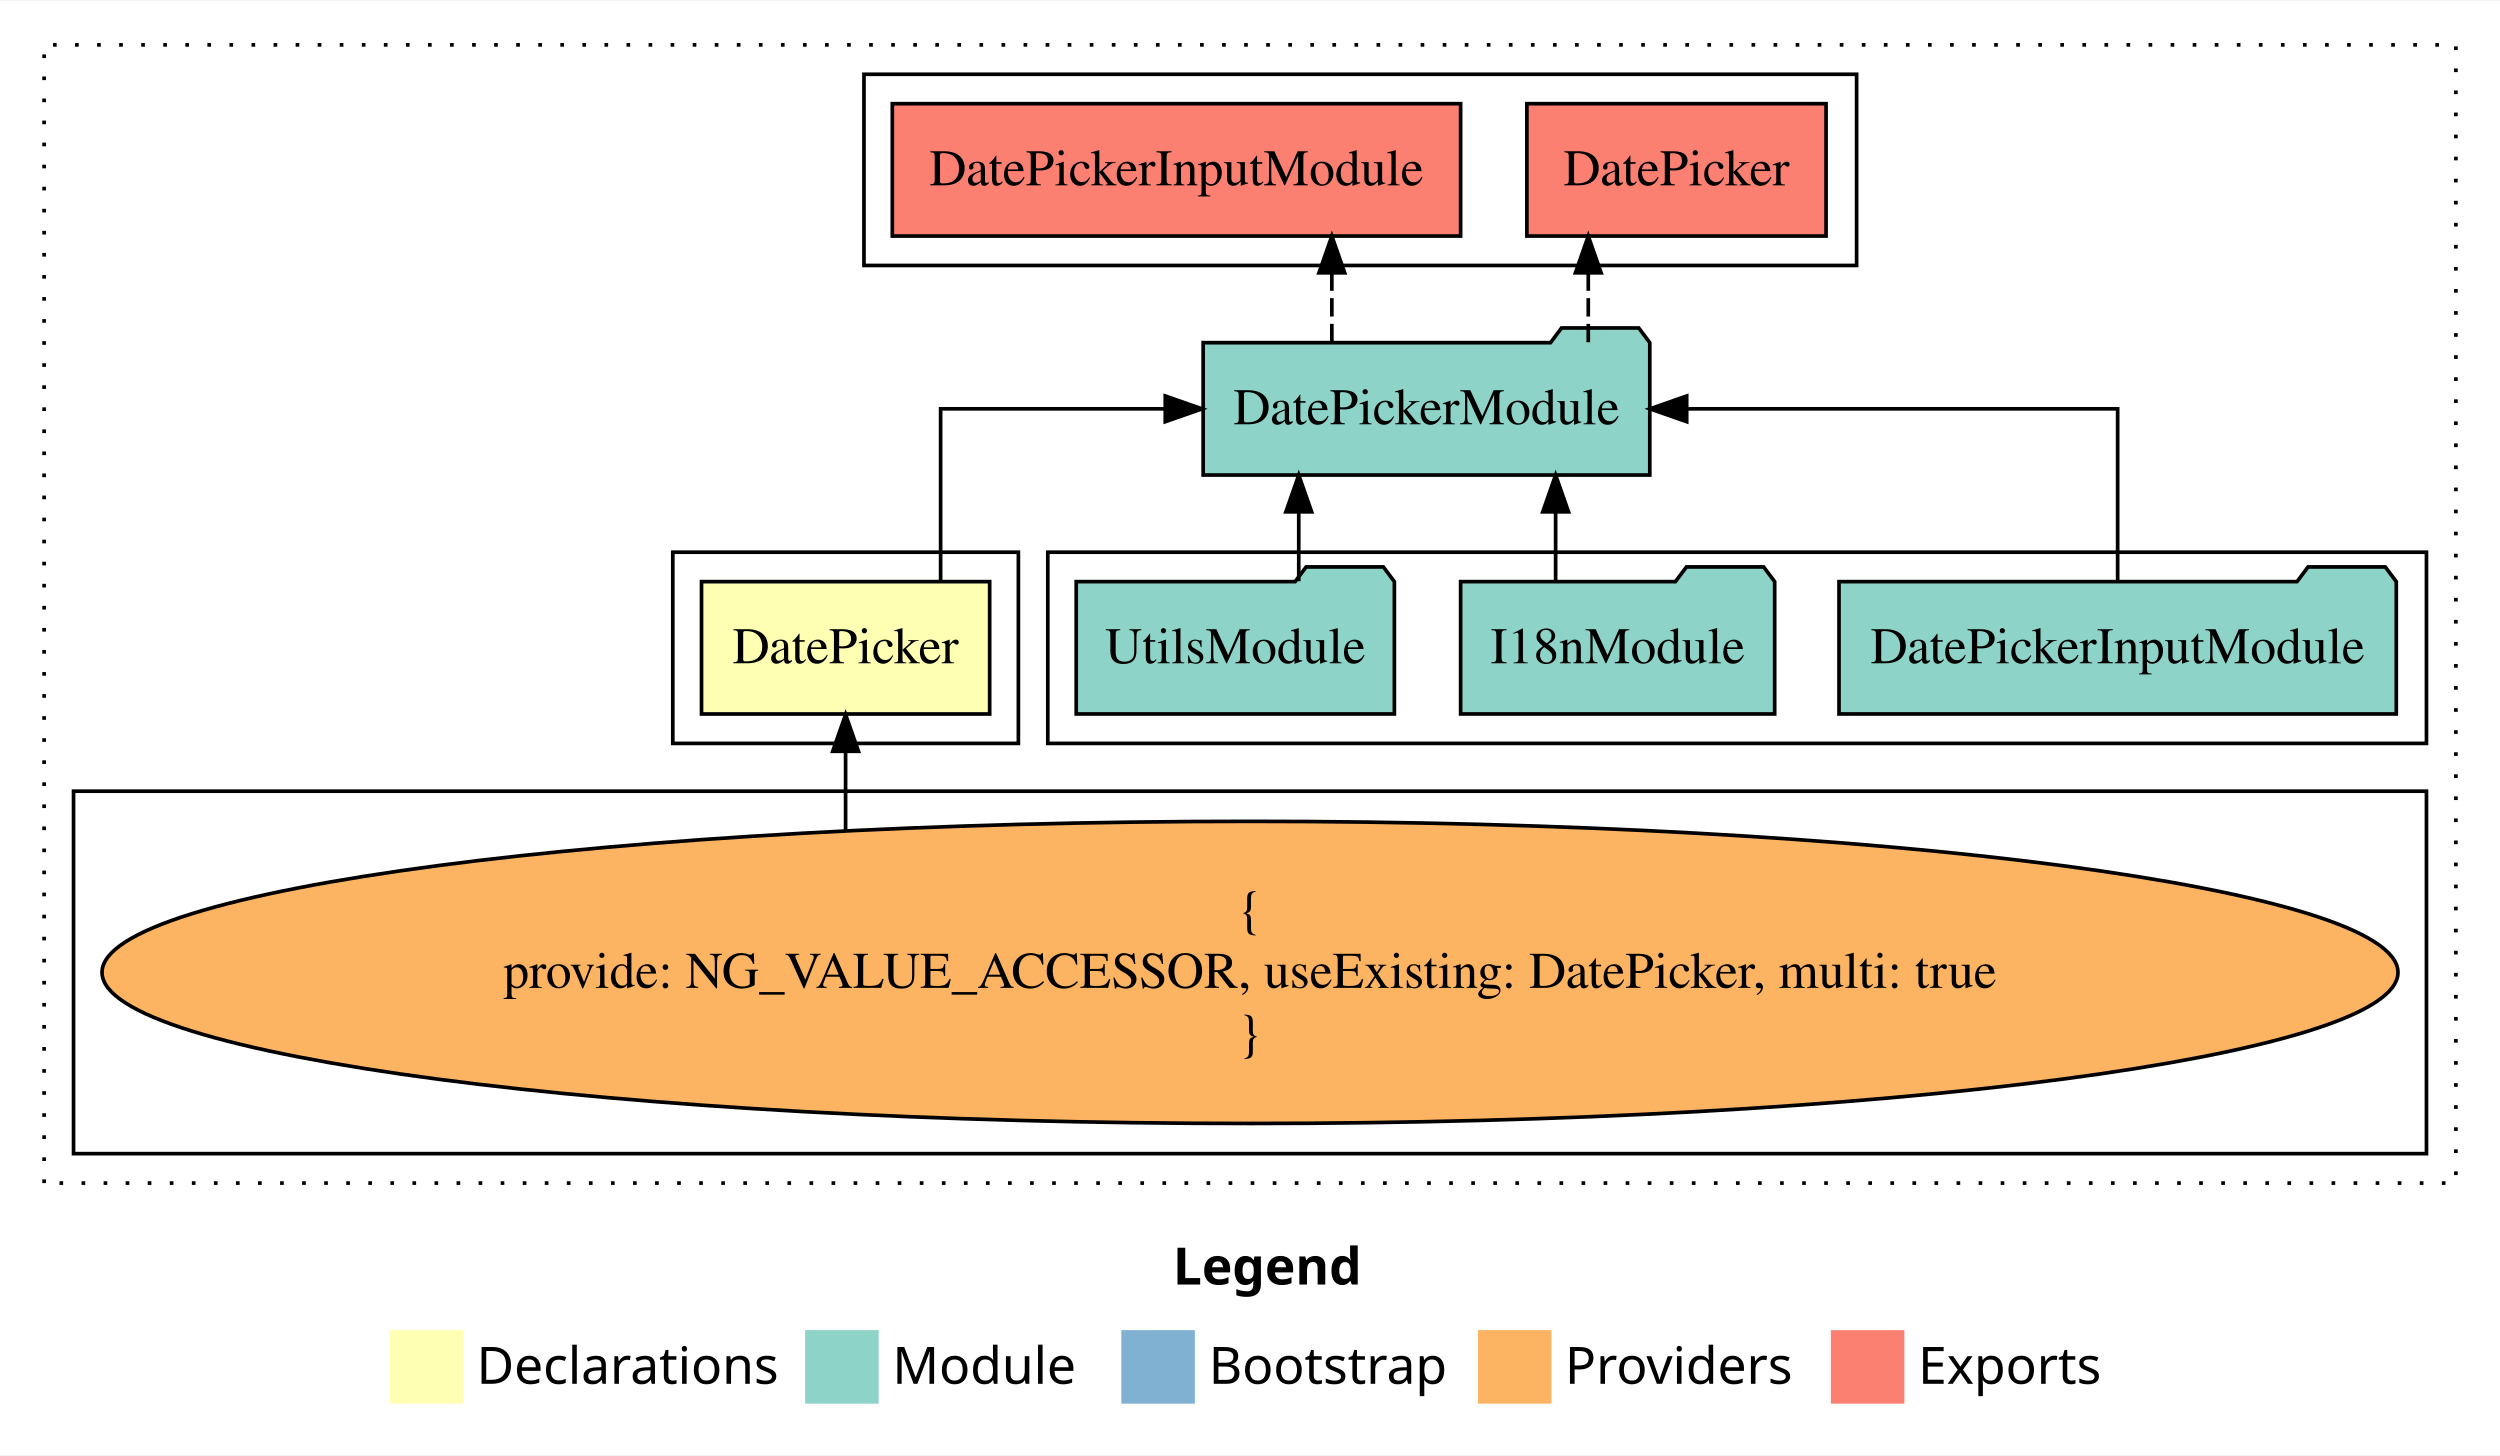
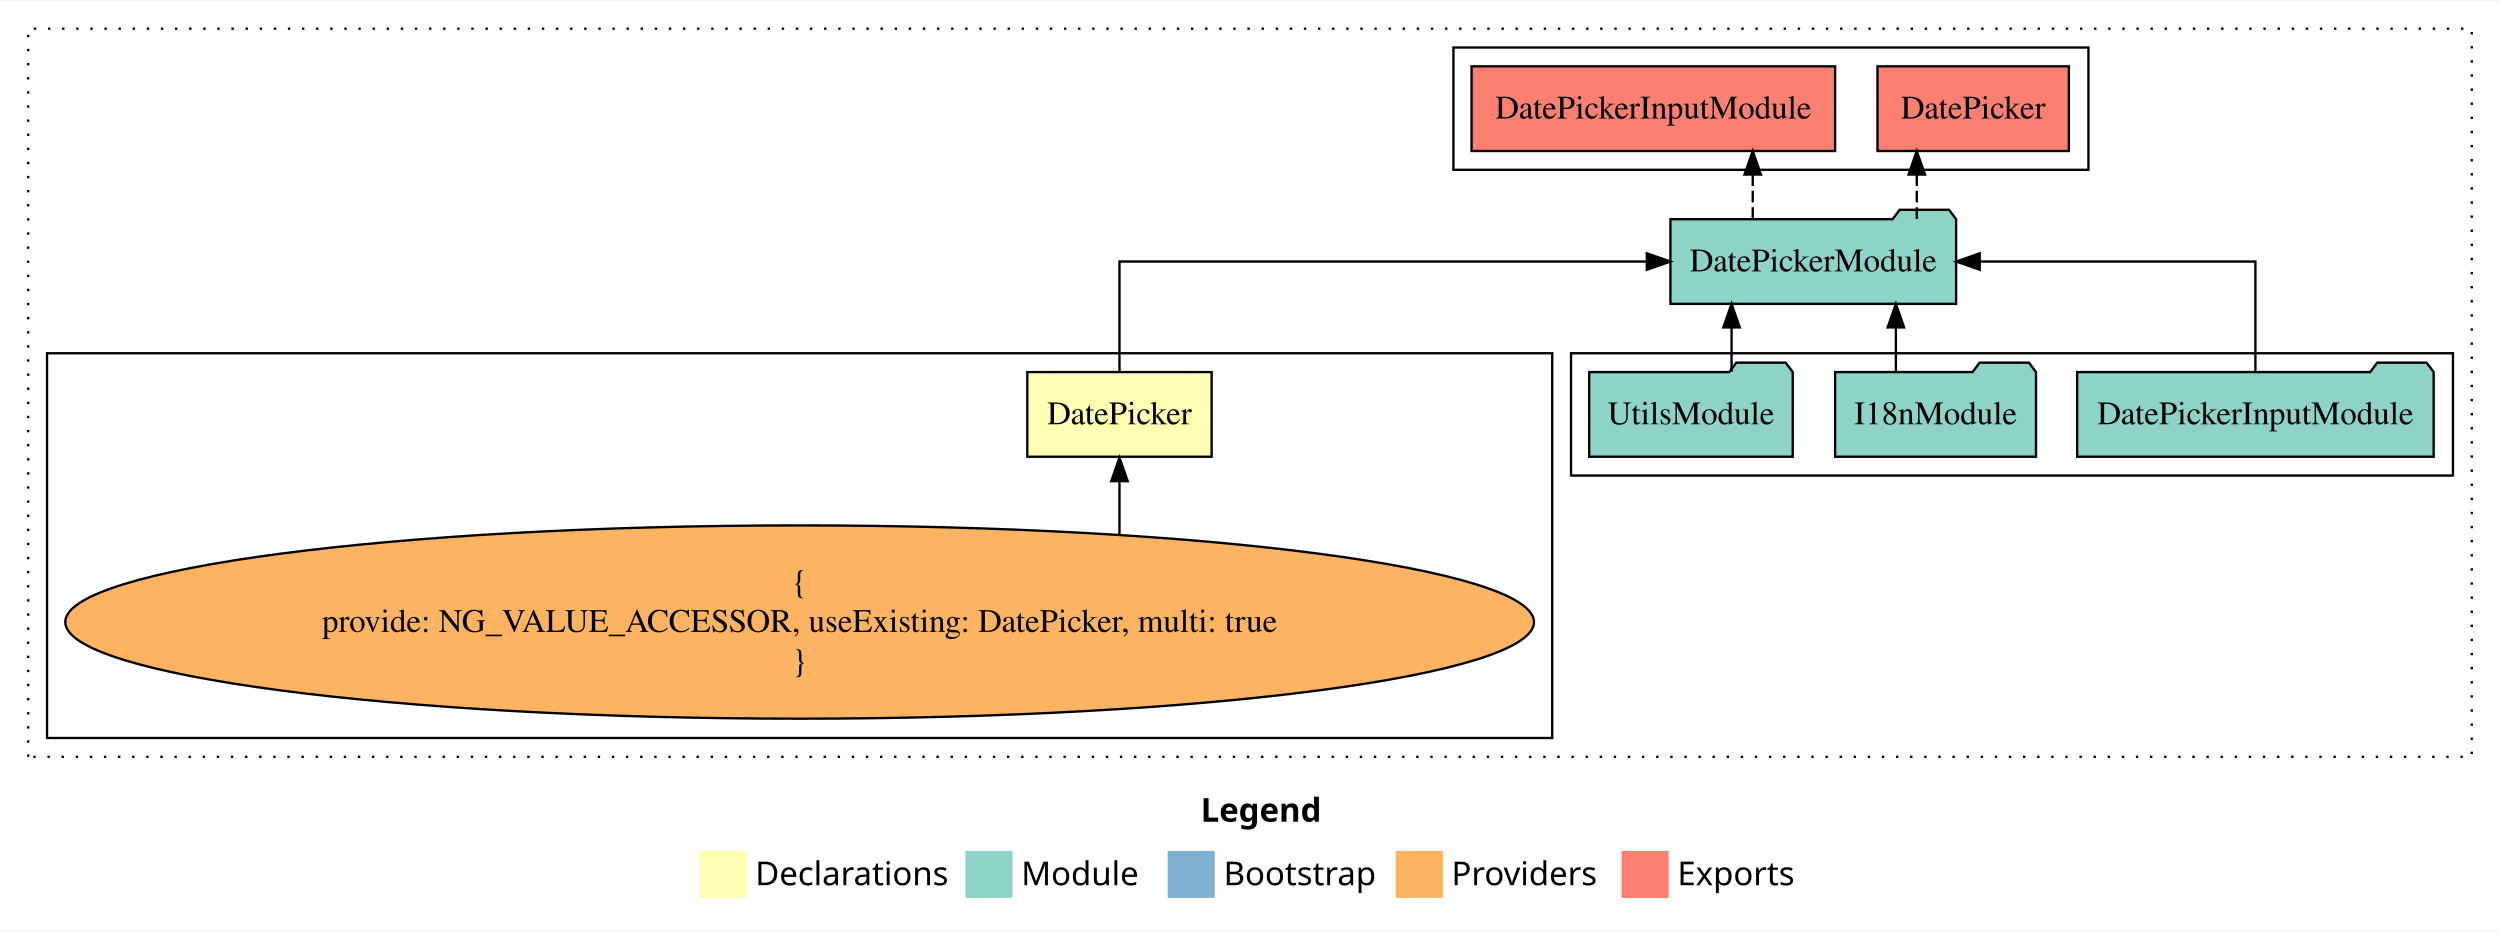
- <svg xmlns="http://www.w3.org/2000/svg" width="680pt" height="396pt" viewBox="0.00 0.00 680.00 395.59">
+ <svg xmlns="http://www.w3.org/2000/svg" width="1063pt" height="396pt" viewBox="0.00 0.00 1063.00 395.59">
  <g id="graph0" class="graph" transform="scale(1 1) rotate(0) translate(4 391.59)">
-     <polygon fill="white" stroke="transparent" points="-4,4 -4,-391.59 676,-391.59 676,4 -4,4" />
-     <text text-anchor="start" x="315.01" y="-42.4" font-family="Times-12" font-weight="bold" font-size="14.00">Legend</text>
-     <polygon fill="#ffffb3" stroke="transparent" points="102,-10 102,-30 122,-30 122,-10 102,-10" />
-     <text text-anchor="start" x="125.63" y="-15.4" font-family="Times-12" font-size="14.00">  Declarations</text>
-     <polygon fill="#8dd3c7" stroke="transparent" points="215,-10 215,-30 235,-30 235,-10 215,-10" />
-     <text text-anchor="start" x="238.73" y="-15.4" font-family="Times-12" font-size="14.00">  Module</text>
-     <polygon fill="#80b1d3" stroke="transparent" points="301,-10 301,-30 321,-30 321,-10 301,-10" />
-     <text text-anchor="start" x="324.78" y="-15.4" font-family="Times-12" font-size="14.00">  Bootstrap</text>
-     <polygon fill="#fdb462" stroke="transparent" points="398,-10 398,-30 418,-30 418,-10 398,-10" />
-     <text text-anchor="start" x="421.67" y="-15.4" font-family="Times-12" font-size="14.00">  Providers</text>
-     <polygon fill="#fb8072" stroke="transparent" points="494,-10 494,-30 514,-30 514,-10 494,-10" />
-     <text text-anchor="start" x="517.73" y="-15.4" font-family="Times-12" font-size="14.00">  Exports</text>
+     <polygon fill="white" stroke="transparent" points="-4,4 -4,-391.59 1059,-391.59 1059,4 -4,4" />
+     <text text-anchor="start" x="506.51" y="-42.4" font-family="Times-12" font-weight="bold" font-size="14.00">Legend</text>
+     <polygon fill="#ffffb3" stroke="transparent" points="293.5,-10 293.5,-30 313.5,-30 313.5,-10 293.5,-10" />
+     <text text-anchor="start" x="317.13" y="-15.4" font-family="Times-12" font-size="14.00">  Declarations</text>
+     <polygon fill="#8dd3c7" stroke="transparent" points="406.5,-10 406.5,-30 426.5,-30 426.5,-10 406.5,-10" />
+     <text text-anchor="start" x="430.23" y="-15.4" font-family="Times-12" font-size="14.00">  Module</text>
+     <polygon fill="#80b1d3" stroke="transparent" points="492.5,-10 492.5,-30 512.5,-30 512.5,-10 492.5,-10" />
+     <text text-anchor="start" x="516.28" y="-15.4" font-family="Times-12" font-size="14.00">  Bootstrap</text>
+     <polygon fill="#fdb462" stroke="transparent" points="589.5,-10 589.5,-30 609.5,-30 609.5,-10 589.5,-10" />
+     <text text-anchor="start" x="613.17" y="-15.4" font-family="Times-12" font-size="14.00">  Providers</text>
+     <polygon fill="#fb8072" stroke="transparent" points="685.5,-10 685.5,-30 705.5,-30 705.5,-10 685.5,-10" />
+     <text text-anchor="start" x="709.23" y="-15.4" font-family="Times-12" font-size="14.00">  Exports</text>
    <g id="clust1" class="cluster">
-       <polygon fill="none" stroke="black" stroke-dasharray="1,5" points="8,-70 8,-379.59 664,-379.59 664,-70 8,-70" />
+       <polygon fill="none" stroke="black" stroke-dasharray="1,5" points="8,-70 8,-379.59 1047,-379.59 1047,-70 8,-70" />
    </g>
    <g id="clust4" class="cluster">
-       <polygon fill="none" stroke="black" points="281,-189.59 281,-241.59 656,-241.59 656,-189.59 281,-189.59" />
-     </g>
-     <g id="clust2" class="cluster">
-       <polygon fill="none" stroke="black" points="179,-189.59 179,-241.59 273,-241.59 273,-189.59 179,-189.59" />
+       <polygon fill="none" stroke="black" points="664,-189.59 664,-241.59 1039,-241.59 1039,-189.59 664,-189.59" />
    </g>
    <g id="clust3" class="cluster">
-       <polygon fill="none" stroke="black" points="16,-78 16,-176.59 656,-176.59 656,-78 16,-78" />
+       <polygon fill="none" stroke="black" points="16,-78 16,-241.59 656,-241.59 656,-78 16,-78" />
    </g>
    <g id="clust5" class="cluster">
-       <polygon fill="none" stroke="black" points="231,-319.59 231,-371.59 501,-371.59 501,-319.59 231,-319.59" />
+       <polygon fill="none" stroke="black" points="614,-319.59 614,-371.59 884,-371.59 884,-319.59 614,-319.59" />
    </g>
    <g id="node1" class="node">
-       <polygon fill="#ffffb3" stroke="black" points="265.19,-233.59 186.81,-233.59 186.81,-197.59 265.19,-197.59 265.19,-233.59" />
-       <text text-anchor="middle" x="226" y="-211.39" font-family="Times,serif" font-size="14.00">DatePicker</text>
+       <polygon fill="#ffffb3" stroke="black" points="511.19,-233.59 432.81,-233.59 432.81,-197.59 511.19,-197.59 511.19,-233.59" />
+       <text text-anchor="middle" x="472" y="-211.39" font-family="Times,serif" font-size="14.00">DatePicker</text>
    </g>
    <g id="node2" class="node">
-       <polygon fill="#8dd3c7" stroke="black" points="444.74,-298.59 441.74,-302.59 420.74,-302.59 417.74,-298.59 323.26,-298.59 323.26,-262.59 444.74,-262.59 444.74,-298.59" />
-       <text text-anchor="middle" x="384" y="-276.39" font-family="Times,serif" font-size="14.00">DatePickerModule</text>
+       <polygon fill="#8dd3c7" stroke="black" points="827.74,-298.59 824.74,-302.59 803.74,-302.59 800.74,-298.59 706.26,-298.59 706.26,-262.59 827.74,-262.59 827.74,-298.59" />
+       <text text-anchor="middle" x="767" y="-276.39" font-family="Times,serif" font-size="14.00">DatePickerModule</text>
    </g>
    <g id="edge1" class="edge">
-       <path fill="none" stroke="black" d="M251.85,-233.7C251.85,-252.93 251.85,-280.59 251.85,-280.59 251.85,-280.59 312.95,-280.59 312.95,-280.59" />
-       <polygon fill="black" stroke="black" points="312.95,-284.09 322.95,-280.59 312.95,-277.09 312.95,-284.09" />
+       <path fill="none" stroke="black" d="M472,-233.7C472,-252.93 472,-280.59 472,-280.59 472,-280.59 696.23,-280.59 696.23,-280.59" />
+       <polygon fill="black" stroke="black" points="696.23,-284.09 706.23,-280.59 696.23,-277.09 696.23,-284.09" />
    </g>
    <g id="node7" class="node">
-       <polygon fill="#fb8072" stroke="black" points="492.69,-363.59 411.31,-363.59 411.31,-327.59 492.69,-327.59 492.69,-363.59" />
-       <text text-anchor="middle" x="452" y="-341.39" font-family="Times,serif" font-size="14.00">DatePicker </text>
+       <polygon fill="#fb8072" stroke="black" points="875.69,-363.59 794.31,-363.59 794.31,-327.59 875.69,-327.59 875.69,-363.59" />
+       <text text-anchor="middle" x="835" y="-341.39" font-family="Times,serif" font-size="14.00">DatePicker </text>
    </g>
    <g id="edge6" class="edge">
-       <path fill="none" stroke="black" stroke-dasharray="5,2" d="M428.01,-298.7C428.01,-298.7 428.01,-317.58 428.01,-317.58" />
-       <polygon fill="black" stroke="black" points="424.51,-317.58 428.01,-327.58 431.51,-317.58 424.51,-317.58" />
+       <path fill="none" stroke="black" stroke-dasharray="5,2" d="M811.01,-298.7C811.01,-298.7 811.01,-317.58 811.01,-317.58" />
+       <polygon fill="black" stroke="black" points="807.51,-317.58 811.01,-327.58 814.51,-317.58 807.51,-317.58" />
    </g>
    <g id="node8" class="node">
-       <polygon fill="#fb8072" stroke="black" points="393.29,-363.59 238.71,-363.59 238.71,-327.59 393.29,-327.59 393.29,-363.59" />
-       <text text-anchor="middle" x="316" y="-341.39" font-family="Times,serif" font-size="14.00">DatePickerInputModule </text>
+       <polygon fill="#fb8072" stroke="black" points="776.29,-363.59 621.71,-363.59 621.71,-327.59 776.29,-327.59 776.29,-363.59" />
+       <text text-anchor="middle" x="699" y="-341.39" font-family="Times,serif" font-size="14.00">DatePickerInputModule </text>
    </g>
    <g id="edge7" class="edge">
-       <path fill="none" stroke="black" stroke-dasharray="5,2" d="M358.26,-298.7C358.26,-298.7 358.26,-317.58 358.26,-317.58" />
-       <polygon fill="black" stroke="black" points="354.76,-317.58 358.26,-327.58 361.76,-317.58 354.76,-317.58" />
+       <path fill="none" stroke="black" stroke-dasharray="5,2" d="M741.26,-298.7C741.26,-298.7 741.26,-317.58 741.26,-317.58" />
+       <polygon fill="black" stroke="black" points="737.76,-317.58 741.26,-327.58 744.76,-317.58 737.76,-317.58" />
    </g>
    <g id="node3" class="node">
      <ellipse fill="#fdb462" stroke="black" cx="336" cy="-127.3" rx="312.25" ry="41.09" />
      <text text-anchor="middle" x="336" y="-139.9" font-family="Times,serif" font-size="14.00">{</text>
      <text text-anchor="middle" x="336" y="-123.1" font-family="Times,serif" font-size="14.00">    provide: NG_VALUE_ACCESSOR, useExisting: DatePicker, multi: true</text>
      <text text-anchor="middle" x="336" y="-106.3" font-family="Times,serif" font-size="14.00">}</text>
    </g>
    <g id="edge2" class="edge">
-       <path fill="none" stroke="black" d="M226,-166.02C226,-166.02 226,-187.44 226,-187.44" />
-       <polygon fill="black" stroke="black" points="222.5,-187.44 226,-197.44 229.5,-187.44 222.5,-187.44" />
+       <path fill="none" stroke="black" d="M472,-164.48C472,-164.48 472,-187.22 472,-187.22" />
+       <polygon fill="black" stroke="black" points="468.5,-187.22 472,-197.22 475.5,-187.22 468.5,-187.22" />
    </g>
    <g id="node4" class="node">
-       <polygon fill="#8dd3c7" stroke="black" points="647.79,-233.59 644.79,-237.59 623.79,-237.59 620.79,-233.59 496.21,-233.59 496.21,-197.59 647.79,-197.59 647.79,-233.59" />
-       <text text-anchor="middle" x="572" y="-211.39" font-family="Times,serif" font-size="14.00">DatePickerInputModule</text>
+       <polygon fill="#8dd3c7" stroke="black" points="1030.79,-233.59 1027.79,-237.59 1006.79,-237.59 1003.79,-233.59 879.21,-233.59 879.21,-197.59 1030.79,-197.59 1030.79,-233.59" />
+       <text text-anchor="middle" x="955" y="-211.39" font-family="Times,serif" font-size="14.00">DatePickerInputModule</text>
    </g>
    <g id="edge3" class="edge">
-       <path fill="none" stroke="black" d="M572,-233.7C572,-252.93 572,-280.59 572,-280.59 572,-280.59 454.78,-280.59 454.78,-280.59" />
-       <polygon fill="black" stroke="black" points="454.78,-277.09 444.78,-280.59 454.78,-284.09 454.78,-277.09" />
+       <path fill="none" stroke="black" d="M955,-233.7C955,-252.93 955,-280.59 955,-280.59 955,-280.59 837.78,-280.59 837.78,-280.59" />
+       <polygon fill="black" stroke="black" points="837.78,-277.09 827.78,-280.59 837.78,-284.09 837.78,-277.09" />
    </g>
    <g id="node5" class="node">
-       <polygon fill="#8dd3c7" stroke="black" points="478.71,-233.59 475.71,-237.59 454.71,-237.59 451.71,-233.59 393.29,-233.59 393.29,-197.59 478.71,-197.59 478.71,-233.59" />
-       <text text-anchor="middle" x="436" y="-211.39" font-family="Times,serif" font-size="14.00">I18nModule</text>
+       <polygon fill="#8dd3c7" stroke="black" points="861.71,-233.59 858.71,-237.59 837.71,-237.59 834.71,-233.59 776.29,-233.59 776.29,-197.59 861.71,-197.59 861.71,-233.59" />
+       <text text-anchor="middle" x="819" y="-211.39" font-family="Times,serif" font-size="14.00">I18nModule</text>
    </g>
    <g id="edge4" class="edge">
-       <path fill="none" stroke="black" d="M419.13,-233.7C419.13,-233.7 419.13,-252.58 419.13,-252.58" />
-       <polygon fill="black" stroke="black" points="415.63,-252.58 419.13,-262.58 422.63,-252.58 415.63,-252.58" />
+       <path fill="none" stroke="black" d="M802.13,-233.7C802.13,-233.7 802.13,-252.58 802.13,-252.58" />
+       <polygon fill="black" stroke="black" points="798.63,-252.58 802.13,-262.58 805.63,-252.58 798.63,-252.58" />
    </g>
    <g id="node6" class="node">
-       <polygon fill="#8dd3c7" stroke="black" points="375.27,-233.59 372.27,-237.59 351.27,-237.59 348.27,-233.59 288.73,-233.59 288.73,-197.59 375.27,-197.59 375.27,-233.59" />
-       <text text-anchor="middle" x="332" y="-211.39" font-family="Times,serif" font-size="14.00">UtilsModule</text>
+       <polygon fill="#8dd3c7" stroke="black" points="758.27,-233.59 755.27,-237.59 734.27,-237.59 731.27,-233.59 671.73,-233.59 671.73,-197.59 758.27,-197.59 758.27,-233.59" />
+       <text text-anchor="middle" x="715" y="-211.39" font-family="Times,serif" font-size="14.00">UtilsModule</text>
    </g>
    <g id="edge5" class="edge">
-       <path fill="none" stroke="black" d="M349.26,-233.7C349.26,-233.7 349.26,-252.58 349.26,-252.58" />
-       <polygon fill="black" stroke="black" points="345.76,-252.58 349.26,-262.58 352.76,-252.58 345.76,-252.58" />
+       <path fill="none" stroke="black" d="M732.26,-233.7C732.26,-233.7 732.26,-252.58 732.26,-252.58" />
+       <polygon fill="black" stroke="black" points="728.76,-252.58 732.26,-262.58 735.76,-252.58 728.76,-252.58" />
    </g>
  </g>
</svg>
